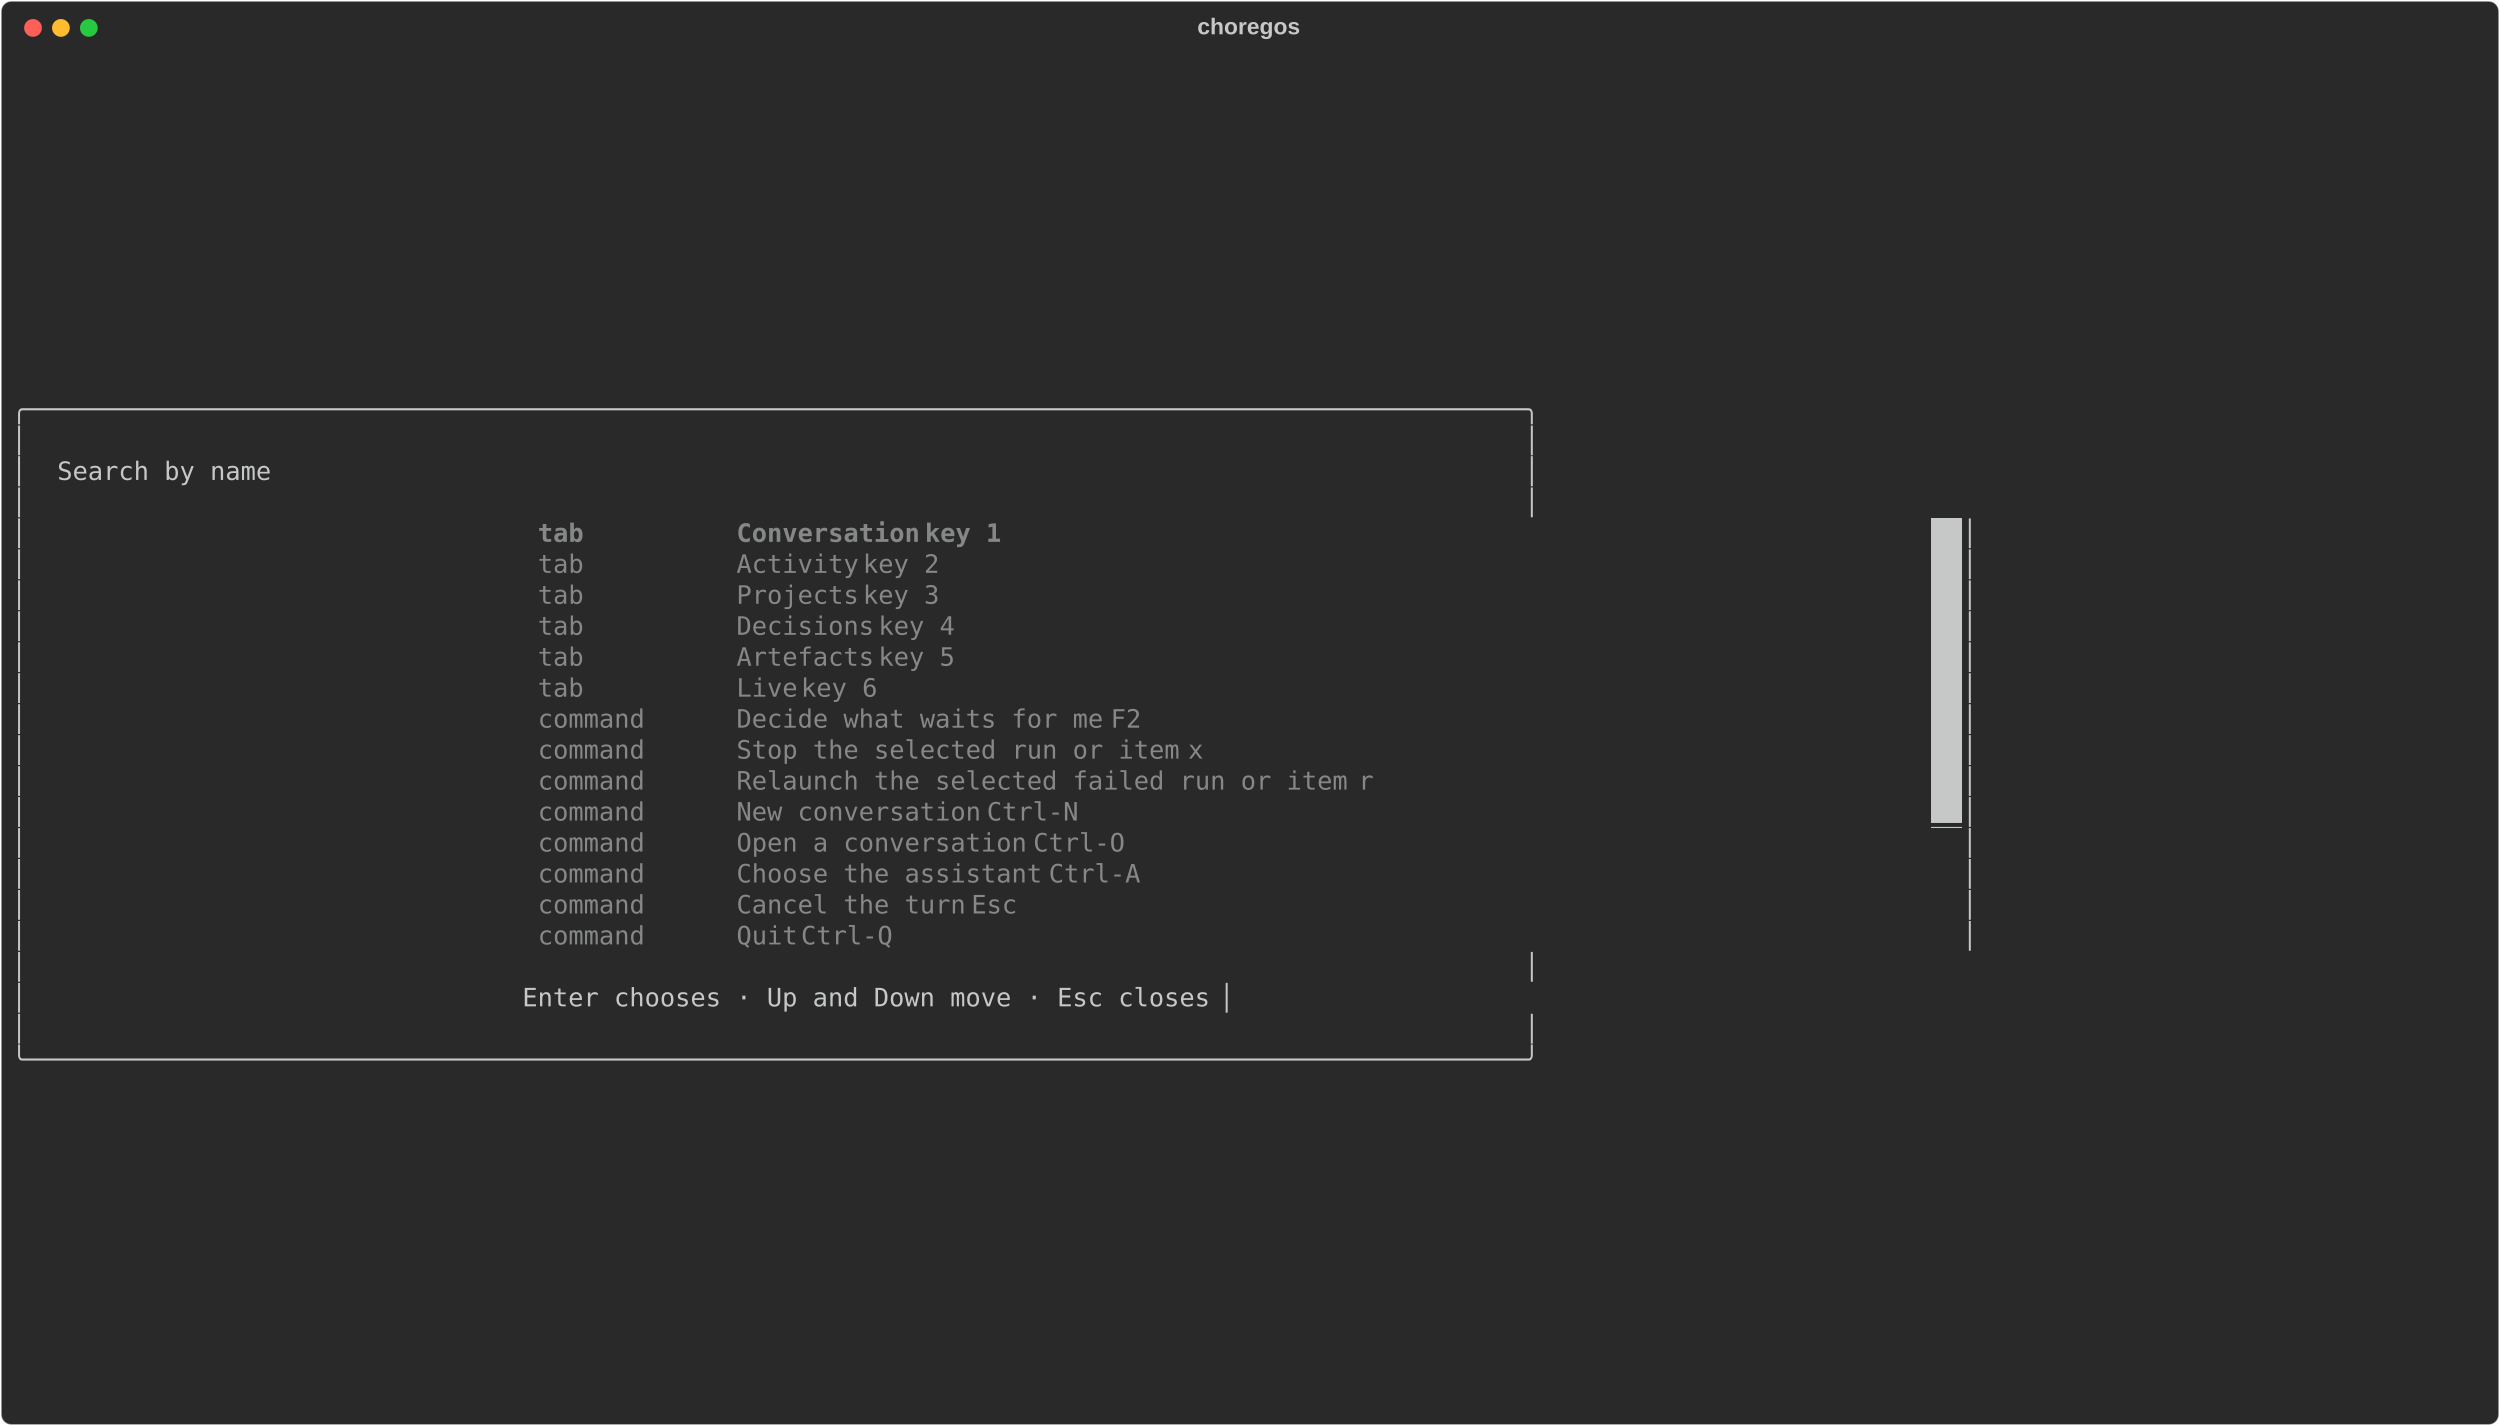
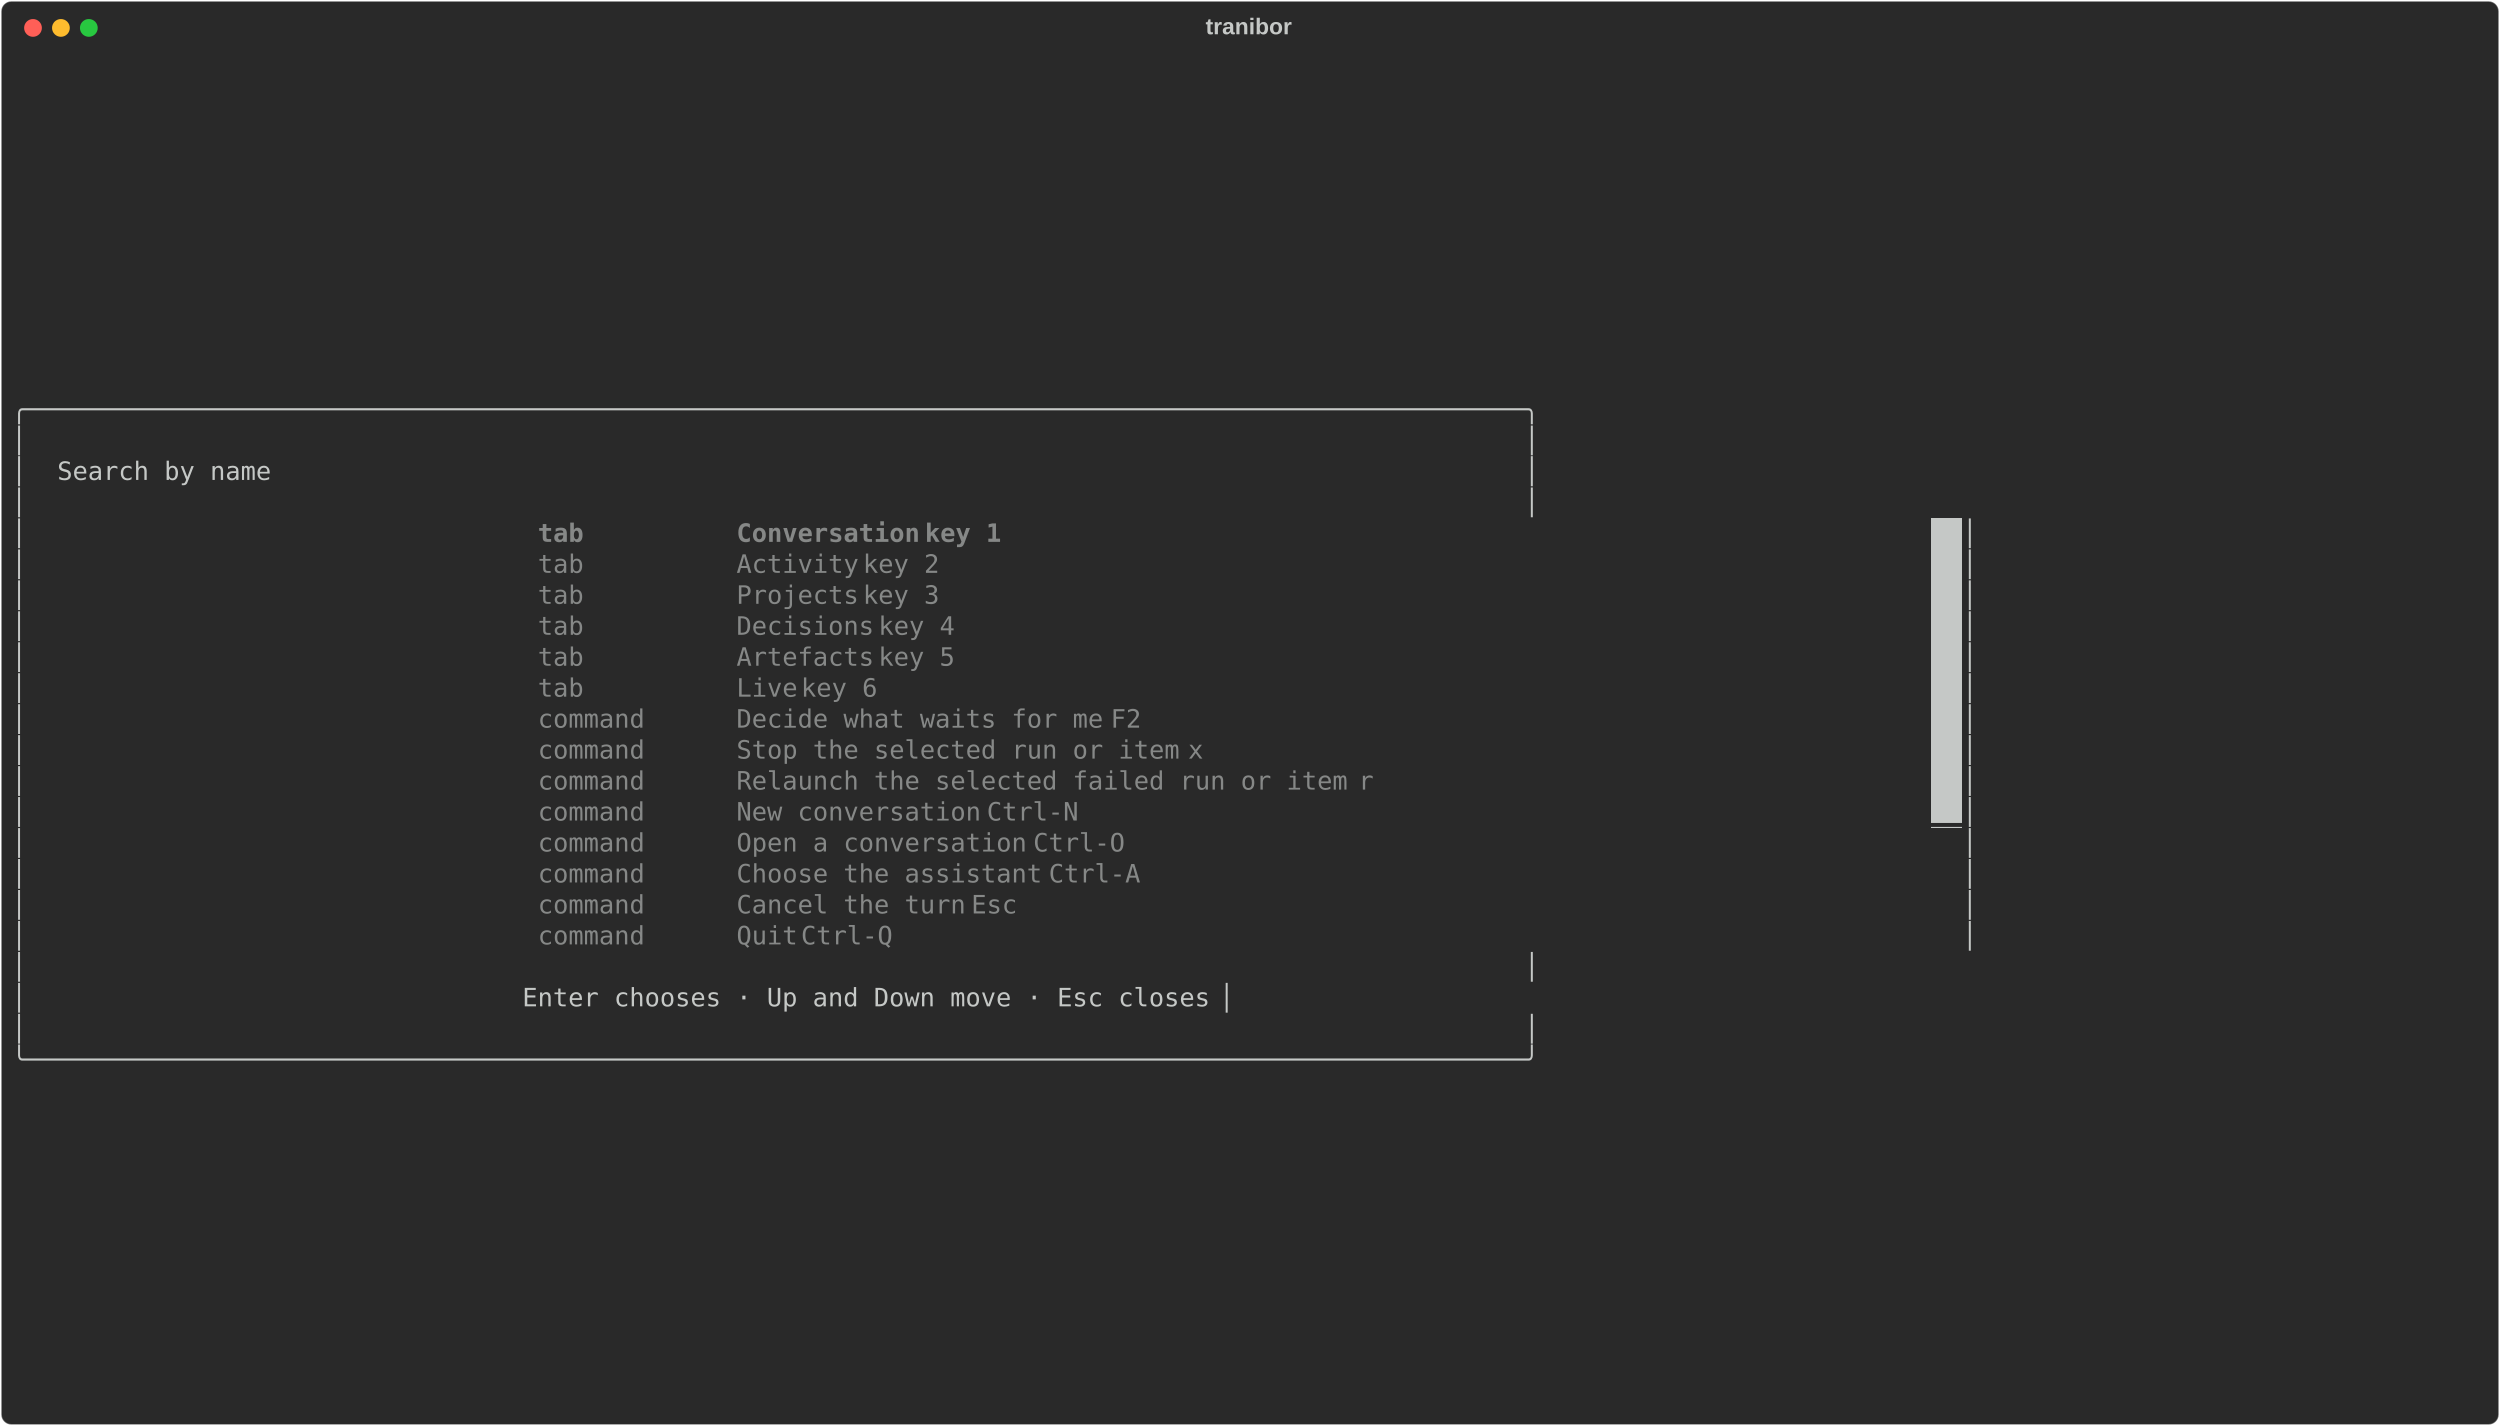
<svg xmlns="http://www.w3.org/2000/svg" class="rich-terminal" viewBox="0 0 1970 1123.6">
  <style>

    @font-face {
        font-family: "Fira Code";
        src: local("FiraCode-Regular"),
                url("https://cdnjs.cloudflare.com/ajax/libs/firacode/6.2.0/woff2/FiraCode-Regular.woff2") format("woff2"),
                url("https://cdnjs.cloudflare.com/ajax/libs/firacode/6.2.0/woff/FiraCode-Regular.woff") format("woff");
        font-style: normal;
        font-weight: 400;
    }
    @font-face {
        font-family: "Fira Code";
        src: local("FiraCode-Bold"),
                url("https://cdnjs.cloudflare.com/ajax/libs/firacode/6.2.0/woff2/FiraCode-Bold.woff2") format("woff2"),
                url("https://cdnjs.cloudflare.com/ajax/libs/firacode/6.2.0/woff/FiraCode-Bold.woff") format("woff");
        font-style: bold;
        font-weight: 700;
    }

-     .terminal-1174266443-matrix {
+     .terminal-1180951122-matrix {
        font-family: Fira Code, monospace;
        font-size: 20px;
        line-height: 24.4px;
        font-variant-east-asian: full-width;
    }

-     .terminal-1174266443-title {
+     .terminal-1180951122-title {
        font-size: 18px;
        font-weight: bold;
        font-family: arial;
    }

-     .terminal-1174266443-r1 { fill: #c5c8c6 }
- .terminal-1174266443-r2 { fill: #868887;font-weight: bold }
- .terminal-1174266443-r3 { fill: #c5c8c6;font-weight: bold }
- .terminal-1174266443-r4 { fill: #292929 }
- .terminal-1174266443-r5 { fill: #868887 }
+     .terminal-1180951122-r1 { fill: #c5c8c6 }
+ .terminal-1180951122-r2 { fill: #868887;font-weight: bold }
+ .terminal-1180951122-r3 { fill: #c5c8c6;font-weight: bold }
+ .terminal-1180951122-r4 { fill: #292929 }
+ .terminal-1180951122-r5 { fill: #868887 }
    </style>
  <defs>
-     <clipPath id="terminal-1174266443-clip-terminal">
+     <clipPath id="terminal-1180951122-clip-terminal">
      <rect x="0" y="0" width="1951.0" height="1072.6" />
    </clipPath>
-     <clipPath id="terminal-1174266443-line-0">
+     <clipPath id="terminal-1180951122-line-0">
      <rect x="0" y="1.5" width="1952" height="24.65" />
    </clipPath>
-     <clipPath id="terminal-1174266443-line-1">
+     <clipPath id="terminal-1180951122-line-1">
      <rect x="0" y="25.9" width="1952" height="24.65" />
    </clipPath>
-     <clipPath id="terminal-1174266443-line-2">
+     <clipPath id="terminal-1180951122-line-2">
      <rect x="0" y="50.3" width="1952" height="24.65" />
    </clipPath>
-     <clipPath id="terminal-1174266443-line-3">
+     <clipPath id="terminal-1180951122-line-3">
      <rect x="0" y="74.7" width="1952" height="24.65" />
    </clipPath>
-     <clipPath id="terminal-1174266443-line-4">
+     <clipPath id="terminal-1180951122-line-4">
      <rect x="0" y="99.1" width="1952" height="24.65" />
    </clipPath>
-     <clipPath id="terminal-1174266443-line-5">
+     <clipPath id="terminal-1180951122-line-5">
      <rect x="0" y="123.5" width="1952" height="24.65" />
    </clipPath>
-     <clipPath id="terminal-1174266443-line-6">
+     <clipPath id="terminal-1180951122-line-6">
      <rect x="0" y="147.9" width="1952" height="24.65" />
    </clipPath>
-     <clipPath id="terminal-1174266443-line-7">
+     <clipPath id="terminal-1180951122-line-7">
      <rect x="0" y="172.3" width="1952" height="24.65" />
    </clipPath>
-     <clipPath id="terminal-1174266443-line-8">
+     <clipPath id="terminal-1180951122-line-8">
      <rect x="0" y="196.7" width="1952" height="24.65" />
    </clipPath>
-     <clipPath id="terminal-1174266443-line-9">
+     <clipPath id="terminal-1180951122-line-9">
      <rect x="0" y="221.1" width="1952" height="24.65" />
    </clipPath>
-     <clipPath id="terminal-1174266443-line-10">
+     <clipPath id="terminal-1180951122-line-10">
      <rect x="0" y="245.5" width="1952" height="24.65" />
    </clipPath>
-     <clipPath id="terminal-1174266443-line-11">
+     <clipPath id="terminal-1180951122-line-11">
      <rect x="0" y="269.9" width="1952" height="24.65" />
    </clipPath>
-     <clipPath id="terminal-1174266443-line-12">
+     <clipPath id="terminal-1180951122-line-12">
      <rect x="0" y="294.3" width="1952" height="24.65" />
    </clipPath>
-     <clipPath id="terminal-1174266443-line-13">
+     <clipPath id="terminal-1180951122-line-13">
      <rect x="0" y="318.7" width="1952" height="24.65" />
    </clipPath>
-     <clipPath id="terminal-1174266443-line-14">
+     <clipPath id="terminal-1180951122-line-14">
      <rect x="0" y="343.1" width="1952" height="24.65" />
    </clipPath>
-     <clipPath id="terminal-1174266443-line-15">
+     <clipPath id="terminal-1180951122-line-15">
      <rect x="0" y="367.5" width="1952" height="24.65" />
    </clipPath>
-     <clipPath id="terminal-1174266443-line-16">
+     <clipPath id="terminal-1180951122-line-16">
      <rect x="0" y="391.9" width="1952" height="24.65" />
    </clipPath>
-     <clipPath id="terminal-1174266443-line-17">
+     <clipPath id="terminal-1180951122-line-17">
      <rect x="0" y="416.3" width="1952" height="24.65" />
    </clipPath>
-     <clipPath id="terminal-1174266443-line-18">
+     <clipPath id="terminal-1180951122-line-18">
      <rect x="0" y="440.7" width="1952" height="24.65" />
    </clipPath>
-     <clipPath id="terminal-1174266443-line-19">
+     <clipPath id="terminal-1180951122-line-19">
      <rect x="0" y="465.1" width="1952" height="24.65" />
    </clipPath>
-     <clipPath id="terminal-1174266443-line-20">
+     <clipPath id="terminal-1180951122-line-20">
      <rect x="0" y="489.5" width="1952" height="24.65" />
    </clipPath>
-     <clipPath id="terminal-1174266443-line-21">
+     <clipPath id="terminal-1180951122-line-21">
      <rect x="0" y="513.9" width="1952" height="24.65" />
    </clipPath>
-     <clipPath id="terminal-1174266443-line-22">
+     <clipPath id="terminal-1180951122-line-22">
      <rect x="0" y="538.3" width="1952" height="24.65" />
    </clipPath>
-     <clipPath id="terminal-1174266443-line-23">
+     <clipPath id="terminal-1180951122-line-23">
      <rect x="0" y="562.7" width="1952" height="24.65" />
    </clipPath>
-     <clipPath id="terminal-1174266443-line-24">
+     <clipPath id="terminal-1180951122-line-24">
      <rect x="0" y="587.1" width="1952" height="24.65" />
    </clipPath>
-     <clipPath id="terminal-1174266443-line-25">
+     <clipPath id="terminal-1180951122-line-25">
      <rect x="0" y="611.5" width="1952" height="24.65" />
    </clipPath>
-     <clipPath id="terminal-1174266443-line-26">
+     <clipPath id="terminal-1180951122-line-26">
      <rect x="0" y="635.9" width="1952" height="24.65" />
    </clipPath>
-     <clipPath id="terminal-1174266443-line-27">
+     <clipPath id="terminal-1180951122-line-27">
      <rect x="0" y="660.3" width="1952" height="24.65" />
    </clipPath>
-     <clipPath id="terminal-1174266443-line-28">
+     <clipPath id="terminal-1180951122-line-28">
      <rect x="0" y="684.7" width="1952" height="24.65" />
    </clipPath>
-     <clipPath id="terminal-1174266443-line-29">
+     <clipPath id="terminal-1180951122-line-29">
      <rect x="0" y="709.1" width="1952" height="24.65" />
    </clipPath>
-     <clipPath id="terminal-1174266443-line-30">
+     <clipPath id="terminal-1180951122-line-30">
      <rect x="0" y="733.5" width="1952" height="24.65" />
    </clipPath>
-     <clipPath id="terminal-1174266443-line-31">
+     <clipPath id="terminal-1180951122-line-31">
      <rect x="0" y="757.9" width="1952" height="24.65" />
    </clipPath>
-     <clipPath id="terminal-1174266443-line-32">
+     <clipPath id="terminal-1180951122-line-32">
      <rect x="0" y="782.3" width="1952" height="24.65" />
    </clipPath>
-     <clipPath id="terminal-1174266443-line-33">
+     <clipPath id="terminal-1180951122-line-33">
      <rect x="0" y="806.7" width="1952" height="24.65" />
    </clipPath>
-     <clipPath id="terminal-1174266443-line-34">
+     <clipPath id="terminal-1180951122-line-34">
      <rect x="0" y="831.1" width="1952" height="24.65" />
    </clipPath>
-     <clipPath id="terminal-1174266443-line-35">
+     <clipPath id="terminal-1180951122-line-35">
      <rect x="0" y="855.5" width="1952" height="24.65" />
    </clipPath>
-     <clipPath id="terminal-1174266443-line-36">
+     <clipPath id="terminal-1180951122-line-36">
      <rect x="0" y="879.9" width="1952" height="24.65" />
    </clipPath>
-     <clipPath id="terminal-1174266443-line-37">
+     <clipPath id="terminal-1180951122-line-37">
      <rect x="0" y="904.3" width="1952" height="24.65" />
    </clipPath>
-     <clipPath id="terminal-1174266443-line-38">
+     <clipPath id="terminal-1180951122-line-38">
      <rect x="0" y="928.7" width="1952" height="24.65" />
    </clipPath>
-     <clipPath id="terminal-1174266443-line-39">
+     <clipPath id="terminal-1180951122-line-39">
      <rect x="0" y="953.1" width="1952" height="24.65" />
    </clipPath>
-     <clipPath id="terminal-1174266443-line-40">
+     <clipPath id="terminal-1180951122-line-40">
      <rect x="0" y="977.5" width="1952" height="24.65" />
    </clipPath>
-     <clipPath id="terminal-1174266443-line-41">
+     <clipPath id="terminal-1180951122-line-41">
      <rect x="0" y="1001.9" width="1952" height="24.65" />
    </clipPath>
-     <clipPath id="terminal-1174266443-line-42">
+     <clipPath id="terminal-1180951122-line-42">
      <rect x="0" y="1026.3" width="1952" height="24.65" />
    </clipPath>
  </defs>
  <rect fill="#292929" stroke="rgba(255,255,255,0.35)" stroke-width="1" x="1" y="1" width="1968" height="1121.6" rx="8" />
-   <text class="terminal-1174266443-title" fill="#c5c8c6" text-anchor="middle" x="984" y="27">choregos</text>
+   <text class="terminal-1180951122-title" fill="#c5c8c6" text-anchor="middle" x="984" y="27">tranibor</text>
  <g transform="translate(26,22)">
    <circle cx="0" cy="0" r="7" fill="#ff5f57" />
    <circle cx="22" cy="0" r="7" fill="#febc2e" />
    <circle cx="44" cy="0" r="7" fill="#28c840" />
  </g>
-   <g transform="translate(9, 41)" clip-path="url(#terminal-1174266443-clip-terminal)">
+   <g transform="translate(9, 41)" clip-path="url(#terminal-1180951122-clip-terminal)">
    <rect fill="#c5c8c6" x="1512.8" y="367.5" width="24.4" height="24.65" shape-rendering="crispEdges" />
    <rect fill="#c5c8c6" x="1512.8" y="391.9" width="24.4" height="24.65" shape-rendering="crispEdges" />
    <rect fill="#c5c8c6" x="1512.8" y="416.3" width="24.4" height="24.65" shape-rendering="crispEdges" />
    <rect fill="#c5c8c6" x="1512.8" y="440.7" width="24.4" height="24.65" shape-rendering="crispEdges" />
    <rect fill="#c5c8c6" x="1512.8" y="465.1" width="24.4" height="24.65" shape-rendering="crispEdges" />
    <rect fill="#c5c8c6" x="1512.8" y="489.5" width="24.4" height="24.65" shape-rendering="crispEdges" />
    <rect fill="#c5c8c6" x="1512.8" y="513.9" width="24.4" height="24.65" shape-rendering="crispEdges" />
    <rect fill="#c5c8c6" x="1512.8" y="538.3" width="24.4" height="24.65" shape-rendering="crispEdges" />
    <rect fill="#c5c8c6" x="1512.8" y="562.7" width="24.4" height="24.65" shape-rendering="crispEdges" />
    <rect fill="#c5c8c6" x="1512.8" y="587.1" width="24.4" height="24.65" shape-rendering="crispEdges" />
-     <g class="terminal-1174266443-matrix">
-       <text class="terminal-1174266443-r1" x="1952" y="20" textLength="12.2" clip-path="url(#terminal-1174266443-line-0)">
- </text>
-       <text class="terminal-1174266443-r1" x="1952" y="44.4" textLength="12.2" clip-path="url(#terminal-1174266443-line-1)">
- </text>
-       <text class="terminal-1174266443-r1" x="1952" y="68.8" textLength="12.2" clip-path="url(#terminal-1174266443-line-2)">
- </text>
-       <text class="terminal-1174266443-r1" x="1952" y="93.2" textLength="12.2" clip-path="url(#terminal-1174266443-line-3)">
- </text>
-       <text class="terminal-1174266443-r1" x="1952" y="117.6" textLength="12.2" clip-path="url(#terminal-1174266443-line-4)">
- </text>
-       <text class="terminal-1174266443-r1" x="1952" y="142" textLength="12.2" clip-path="url(#terminal-1174266443-line-5)">
- </text>
-       <text class="terminal-1174266443-r1" x="1952" y="166.4" textLength="12.2" clip-path="url(#terminal-1174266443-line-6)">
- </text>
-       <text class="terminal-1174266443-r1" x="1952" y="190.8" textLength="12.2" clip-path="url(#terminal-1174266443-line-7)">
- </text>
-       <text class="terminal-1174266443-r1" x="1952" y="215.2" textLength="12.2" clip-path="url(#terminal-1174266443-line-8)">
- </text>
-       <text class="terminal-1174266443-r1" x="1952" y="239.6" textLength="12.2" clip-path="url(#terminal-1174266443-line-9)">
- </text>
-       <text class="terminal-1174266443-r1" x="1952" y="264" textLength="12.2" clip-path="url(#terminal-1174266443-line-10)">
- </text>
-       <text class="terminal-1174266443-r1" x="0" y="288.4" textLength="1952" clip-path="url(#terminal-1174266443-line-11)">                              ╭──────────────────────────────────────────────────────────────────────────────────────────────────╮                              </text>
-       <text class="terminal-1174266443-r1" x="1952" y="288.4" textLength="12.2" clip-path="url(#terminal-1174266443-line-11)">
- </text>
-       <text class="terminal-1174266443-r1" x="0" y="312.8" textLength="1952" clip-path="url(#terminal-1174266443-line-12)">                              │                                                                                                  │                              </text>
-       <text class="terminal-1174266443-r1" x="1952" y="312.8" textLength="12.2" clip-path="url(#terminal-1174266443-line-12)">
- </text>
-       <text class="terminal-1174266443-r1" x="0" y="337.2" textLength="1952" clip-path="url(#terminal-1174266443-line-13)">                              │  Search by name                                                                                  │                              </text>
-       <text class="terminal-1174266443-r1" x="1952" y="337.2" textLength="12.2" clip-path="url(#terminal-1174266443-line-13)">
- </text>
-       <text class="terminal-1174266443-r1" x="0" y="361.6" textLength="1952" clip-path="url(#terminal-1174266443-line-14)">                              │                                                                                                  │                              </text>
-       <text class="terminal-1174266443-r1" x="1952" y="361.6" textLength="12.2" clip-path="url(#terminal-1174266443-line-14)">
- </text>
-       <text class="terminal-1174266443-r1" x="0" y="386" textLength="414.8" clip-path="url(#terminal-1174266443-line-15)">                              │   </text>
-       <text class="terminal-1174266443-r2" x="414.8" y="386" textLength="305" clip-path="url(#terminal-1174266443-line-15)">tab          Conversation</text>
-       <text class="terminal-1174266443-r2" x="719.8" y="386" textLength="97.6" clip-path="url(#terminal-1174266443-line-15)">   key 1</text>
-       <text class="terminal-1174266443-r1" x="1537.2" y="386" textLength="414.8" clip-path="url(#terminal-1174266443-line-15)">   │                              </text>
-       <text class="terminal-1174266443-r1" x="1952" y="386" textLength="12.2" clip-path="url(#terminal-1174266443-line-15)">
- </text>
-       <text class="terminal-1174266443-r1" x="0" y="410.4" textLength="414.8" clip-path="url(#terminal-1174266443-line-16)">                              │   </text>
-       <text class="terminal-1174266443-r5" x="414.8" y="410.4" textLength="256.2" clip-path="url(#terminal-1174266443-line-16)">tab          Activity</text>
-       <text class="terminal-1174266443-r5" x="671" y="410.4" textLength="97.6" clip-path="url(#terminal-1174266443-line-16)">   key 2</text>
-       <text class="terminal-1174266443-r1" x="1537.2" y="410.4" textLength="414.8" clip-path="url(#terminal-1174266443-line-16)">   │                              </text>
-       <text class="terminal-1174266443-r1" x="1952" y="410.4" textLength="12.2" clip-path="url(#terminal-1174266443-line-16)">
- </text>
-       <text class="terminal-1174266443-r1" x="0" y="434.8" textLength="414.8" clip-path="url(#terminal-1174266443-line-17)">                              │   </text>
-       <text class="terminal-1174266443-r5" x="414.8" y="434.8" textLength="256.2" clip-path="url(#terminal-1174266443-line-17)">tab          Projects</text>
-       <text class="terminal-1174266443-r5" x="671" y="434.8" textLength="97.6" clip-path="url(#terminal-1174266443-line-17)">   key 3</text>
-       <text class="terminal-1174266443-r1" x="1537.2" y="434.8" textLength="414.8" clip-path="url(#terminal-1174266443-line-17)">   │                              </text>
-       <text class="terminal-1174266443-r1" x="1952" y="434.8" textLength="12.2" clip-path="url(#terminal-1174266443-line-17)">
- </text>
-       <text class="terminal-1174266443-r1" x="0" y="459.2" textLength="414.8" clip-path="url(#terminal-1174266443-line-18)">                              │   </text>
-       <text class="terminal-1174266443-r5" x="414.8" y="459.2" textLength="268.4" clip-path="url(#terminal-1174266443-line-18)">tab          Decisions</text>
-       <text class="terminal-1174266443-r5" x="683.2" y="459.2" textLength="97.6" clip-path="url(#terminal-1174266443-line-18)">   key 4</text>
-       <text class="terminal-1174266443-r1" x="1537.2" y="459.2" textLength="414.8" clip-path="url(#terminal-1174266443-line-18)">   │                              </text>
-       <text class="terminal-1174266443-r1" x="1952" y="459.2" textLength="12.2" clip-path="url(#terminal-1174266443-line-18)">
- </text>
-       <text class="terminal-1174266443-r1" x="0" y="483.6" textLength="414.8" clip-path="url(#terminal-1174266443-line-19)">                              │   </text>
-       <text class="terminal-1174266443-r5" x="414.8" y="483.6" textLength="268.4" clip-path="url(#terminal-1174266443-line-19)">tab          Artefacts</text>
-       <text class="terminal-1174266443-r5" x="683.2" y="483.6" textLength="97.6" clip-path="url(#terminal-1174266443-line-19)">   key 5</text>
-       <text class="terminal-1174266443-r1" x="1537.2" y="483.6" textLength="414.8" clip-path="url(#terminal-1174266443-line-19)">   │                              </text>
-       <text class="terminal-1174266443-r1" x="1952" y="483.6" textLength="12.2" clip-path="url(#terminal-1174266443-line-19)">
- </text>
-       <text class="terminal-1174266443-r1" x="0" y="508" textLength="414.8" clip-path="url(#terminal-1174266443-line-20)">                              │   </text>
-       <text class="terminal-1174266443-r5" x="414.8" y="508" textLength="207.4" clip-path="url(#terminal-1174266443-line-20)">tab          Live</text>
-       <text class="terminal-1174266443-r5" x="622.2" y="508" textLength="97.6" clip-path="url(#terminal-1174266443-line-20)">   key 6</text>
-       <text class="terminal-1174266443-r1" x="1537.2" y="508" textLength="414.8" clip-path="url(#terminal-1174266443-line-20)">   │                              </text>
-       <text class="terminal-1174266443-r1" x="1952" y="508" textLength="12.2" clip-path="url(#terminal-1174266443-line-20)">
- </text>
-       <text class="terminal-1174266443-r1" x="0" y="532.4" textLength="414.8" clip-path="url(#terminal-1174266443-line-21)">                              │   </text>
-       <text class="terminal-1174266443-r5" x="414.8" y="532.4" textLength="451.4" clip-path="url(#terminal-1174266443-line-21)">command      Decide what waits for me</text>
-       <text class="terminal-1174266443-r5" x="866.2" y="532.4" textLength="61" clip-path="url(#terminal-1174266443-line-21)">   F2</text>
-       <text class="terminal-1174266443-r1" x="1537.2" y="532.4" textLength="414.8" clip-path="url(#terminal-1174266443-line-21)">   │                              </text>
-       <text class="terminal-1174266443-r1" x="1952" y="532.4" textLength="12.2" clip-path="url(#terminal-1174266443-line-21)">
- </text>
-       <text class="terminal-1174266443-r1" x="0" y="556.8" textLength="414.8" clip-path="url(#terminal-1174266443-line-22)">                              │   </text>
-       <text class="terminal-1174266443-r5" x="414.8" y="556.8" textLength="512.4" clip-path="url(#terminal-1174266443-line-22)">command      Stop the selected run or item</text>
-       <text class="terminal-1174266443-r5" x="927.2" y="556.8" textLength="48.8" clip-path="url(#terminal-1174266443-line-22)">   x</text>
-       <text class="terminal-1174266443-r1" x="1537.2" y="556.8" textLength="414.8" clip-path="url(#terminal-1174266443-line-22)">   │                              </text>
-       <text class="terminal-1174266443-r1" x="1952" y="556.8" textLength="12.2" clip-path="url(#terminal-1174266443-line-22)">
- </text>
-       <text class="terminal-1174266443-r1" x="0" y="581.2" textLength="414.8" clip-path="url(#terminal-1174266443-line-23)">                              │   </text>
-       <text class="terminal-1174266443-r5" x="414.8" y="581.2" textLength="646.6" clip-path="url(#terminal-1174266443-line-23)">command      Relaunch the selected failed run or item</text>
-       <text class="terminal-1174266443-r5" x="1061.4" y="581.2" textLength="48.8" clip-path="url(#terminal-1174266443-line-23)">   r</text>
-       <text class="terminal-1174266443-r1" x="1537.2" y="581.2" textLength="414.8" clip-path="url(#terminal-1174266443-line-23)">   │                              </text>
-       <text class="terminal-1174266443-r1" x="1952" y="581.2" textLength="12.2" clip-path="url(#terminal-1174266443-line-23)">
- </text>
-       <text class="terminal-1174266443-r1" x="0" y="605.6" textLength="414.8" clip-path="url(#terminal-1174266443-line-24)">                              │   </text>
-       <text class="terminal-1174266443-r5" x="414.8" y="605.6" textLength="353.8" clip-path="url(#terminal-1174266443-line-24)">command      New conversation</text>
-       <text class="terminal-1174266443-r5" x="768.6" y="605.6" textLength="109.8" clip-path="url(#terminal-1174266443-line-24)">   Ctrl-N</text>
-       <text class="terminal-1174266443-r4" x="1512.8" y="605.6" textLength="24.4" clip-path="url(#terminal-1174266443-line-24)">▁▁</text>
-       <text class="terminal-1174266443-r1" x="1537.2" y="605.6" textLength="414.8" clip-path="url(#terminal-1174266443-line-24)">   │                              </text>
-       <text class="terminal-1174266443-r1" x="1952" y="605.6" textLength="12.2" clip-path="url(#terminal-1174266443-line-24)">
- </text>
-       <text class="terminal-1174266443-r1" x="0" y="630" textLength="414.8" clip-path="url(#terminal-1174266443-line-25)">                              │   </text>
-       <text class="terminal-1174266443-r5" x="414.8" y="630" textLength="390.4" clip-path="url(#terminal-1174266443-line-25)">command      Open a conversation</text>
-       <text class="terminal-1174266443-r5" x="805.2" y="630" textLength="109.8" clip-path="url(#terminal-1174266443-line-25)">   Ctrl-O</text>
-       <text class="terminal-1174266443-r1" x="1537.2" y="630" textLength="414.8" clip-path="url(#terminal-1174266443-line-25)">   │                              </text>
-       <text class="terminal-1174266443-r1" x="1952" y="630" textLength="12.2" clip-path="url(#terminal-1174266443-line-25)">
- </text>
-       <text class="terminal-1174266443-r1" x="0" y="654.4" textLength="414.8" clip-path="url(#terminal-1174266443-line-26)">                              │   </text>
-       <text class="terminal-1174266443-r5" x="414.8" y="654.4" textLength="402.6" clip-path="url(#terminal-1174266443-line-26)">command      Choose the assistant</text>
-       <text class="terminal-1174266443-r5" x="817.4" y="654.4" textLength="109.8" clip-path="url(#terminal-1174266443-line-26)">   Ctrl-A</text>
-       <text class="terminal-1174266443-r1" x="1537.2" y="654.4" textLength="414.8" clip-path="url(#terminal-1174266443-line-26)">   │                              </text>
-       <text class="terminal-1174266443-r1" x="1952" y="654.4" textLength="12.2" clip-path="url(#terminal-1174266443-line-26)">
- </text>
-       <text class="terminal-1174266443-r1" x="0" y="678.8" textLength="414.8" clip-path="url(#terminal-1174266443-line-27)">                              │   </text>
-       <text class="terminal-1174266443-r5" x="414.8" y="678.8" textLength="341.6" clip-path="url(#terminal-1174266443-line-27)">command      Cancel the turn</text>
-       <text class="terminal-1174266443-r5" x="756.4" y="678.8" textLength="73.2" clip-path="url(#terminal-1174266443-line-27)">   Esc</text>
-       <text class="terminal-1174266443-r1" x="1537.2" y="678.8" textLength="414.8" clip-path="url(#terminal-1174266443-line-27)">   │                              </text>
-       <text class="terminal-1174266443-r1" x="1952" y="678.8" textLength="12.2" clip-path="url(#terminal-1174266443-line-27)">
- </text>
-       <text class="terminal-1174266443-r1" x="0" y="703.2" textLength="414.8" clip-path="url(#terminal-1174266443-line-28)">                              │   </text>
-       <text class="terminal-1174266443-r5" x="414.8" y="703.2" textLength="207.4" clip-path="url(#terminal-1174266443-line-28)">command      Quit</text>
-       <text class="terminal-1174266443-r5" x="622.2" y="703.2" textLength="109.8" clip-path="url(#terminal-1174266443-line-28)">   Ctrl-Q</text>
-       <text class="terminal-1174266443-r1" x="1537.2" y="703.2" textLength="414.8" clip-path="url(#terminal-1174266443-line-28)">   │                              </text>
-       <text class="terminal-1174266443-r1" x="1952" y="703.2" textLength="12.2" clip-path="url(#terminal-1174266443-line-28)">
- </text>
-       <text class="terminal-1174266443-r1" x="0" y="727.6" textLength="1952" clip-path="url(#terminal-1174266443-line-29)">                              │                                                                                                  │                              </text>
-       <text class="terminal-1174266443-r1" x="1952" y="727.6" textLength="12.2" clip-path="url(#terminal-1174266443-line-29)">
- </text>
-       <text class="terminal-1174266443-r1" x="0" y="752" textLength="402.6" clip-path="url(#terminal-1174266443-line-30)">                              │  </text>
-       <text class="terminal-1174266443-r1" x="402.6" y="752" textLength="549" clip-path="url(#terminal-1174266443-line-30)">Enter chooses · Up and Down move · Esc closes</text>
-       <text class="terminal-1174266443-r1" x="951.6" y="752" textLength="1000.4" clip-path="url(#terminal-1174266443-line-30)">                                                   │                              </text>
-       <text class="terminal-1174266443-r1" x="1952" y="752" textLength="12.2" clip-path="url(#terminal-1174266443-line-30)">
- </text>
-       <text class="terminal-1174266443-r1" x="0" y="776.4" textLength="1952" clip-path="url(#terminal-1174266443-line-31)">                              │                                                                                                  │                              </text>
-       <text class="terminal-1174266443-r1" x="1952" y="776.4" textLength="12.2" clip-path="url(#terminal-1174266443-line-31)">
- </text>
-       <text class="terminal-1174266443-r1" x="0" y="800.8" textLength="1952" clip-path="url(#terminal-1174266443-line-32)">                              ╰──────────────────────────────────────────────────────────────────────────────────────────────────╯                              </text>
-       <text class="terminal-1174266443-r1" x="1952" y="800.8" textLength="12.2" clip-path="url(#terminal-1174266443-line-32)">
- </text>
-       <text class="terminal-1174266443-r1" x="1952" y="825.2" textLength="12.2" clip-path="url(#terminal-1174266443-line-33)">
- </text>
-       <text class="terminal-1174266443-r1" x="1952" y="849.6" textLength="12.2" clip-path="url(#terminal-1174266443-line-34)">
- </text>
-       <text class="terminal-1174266443-r1" x="1952" y="874" textLength="12.2" clip-path="url(#terminal-1174266443-line-35)">
- </text>
-       <text class="terminal-1174266443-r1" x="1952" y="898.4" textLength="12.2" clip-path="url(#terminal-1174266443-line-36)">
- </text>
-       <text class="terminal-1174266443-r1" x="1952" y="922.8" textLength="12.2" clip-path="url(#terminal-1174266443-line-37)">
- </text>
-       <text class="terminal-1174266443-r1" x="1952" y="947.2" textLength="12.2" clip-path="url(#terminal-1174266443-line-38)">
- </text>
-       <text class="terminal-1174266443-r1" x="1952" y="971.6" textLength="12.2" clip-path="url(#terminal-1174266443-line-39)">
- </text>
-       <text class="terminal-1174266443-r1" x="1952" y="996" textLength="12.2" clip-path="url(#terminal-1174266443-line-40)">
- </text>
-       <text class="terminal-1174266443-r1" x="1952" y="1020.4" textLength="12.2" clip-path="url(#terminal-1174266443-line-41)">
- </text>
-       <text class="terminal-1174266443-r1" x="1952" y="1044.8" textLength="12.2" clip-path="url(#terminal-1174266443-line-42)">
+     <g class="terminal-1180951122-matrix">
+       <text class="terminal-1180951122-r1" x="1952" y="20" textLength="12.2" clip-path="url(#terminal-1180951122-line-0)">
+ </text>
+       <text class="terminal-1180951122-r1" x="1952" y="44.4" textLength="12.2" clip-path="url(#terminal-1180951122-line-1)">
+ </text>
+       <text class="terminal-1180951122-r1" x="1952" y="68.8" textLength="12.2" clip-path="url(#terminal-1180951122-line-2)">
+ </text>
+       <text class="terminal-1180951122-r1" x="1952" y="93.2" textLength="12.2" clip-path="url(#terminal-1180951122-line-3)">
+ </text>
+       <text class="terminal-1180951122-r1" x="1952" y="117.6" textLength="12.2" clip-path="url(#terminal-1180951122-line-4)">
+ </text>
+       <text class="terminal-1180951122-r1" x="1952" y="142" textLength="12.2" clip-path="url(#terminal-1180951122-line-5)">
+ </text>
+       <text class="terminal-1180951122-r1" x="1952" y="166.4" textLength="12.2" clip-path="url(#terminal-1180951122-line-6)">
+ </text>
+       <text class="terminal-1180951122-r1" x="1952" y="190.8" textLength="12.2" clip-path="url(#terminal-1180951122-line-7)">
+ </text>
+       <text class="terminal-1180951122-r1" x="1952" y="215.2" textLength="12.2" clip-path="url(#terminal-1180951122-line-8)">
+ </text>
+       <text class="terminal-1180951122-r1" x="1952" y="239.6" textLength="12.2" clip-path="url(#terminal-1180951122-line-9)">
+ </text>
+       <text class="terminal-1180951122-r1" x="1952" y="264" textLength="12.2" clip-path="url(#terminal-1180951122-line-10)">
+ </text>
+       <text class="terminal-1180951122-r1" x="0" y="288.4" textLength="1952" clip-path="url(#terminal-1180951122-line-11)">                              ╭──────────────────────────────────────────────────────────────────────────────────────────────────╮                              </text>
+       <text class="terminal-1180951122-r1" x="1952" y="288.4" textLength="12.2" clip-path="url(#terminal-1180951122-line-11)">
+ </text>
+       <text class="terminal-1180951122-r1" x="0" y="312.8" textLength="1952" clip-path="url(#terminal-1180951122-line-12)">                              │                                                                                                  │                              </text>
+       <text class="terminal-1180951122-r1" x="1952" y="312.8" textLength="12.2" clip-path="url(#terminal-1180951122-line-12)">
+ </text>
+       <text class="terminal-1180951122-r1" x="0" y="337.2" textLength="1952" clip-path="url(#terminal-1180951122-line-13)">                              │  Search by name                                                                                  │                              </text>
+       <text class="terminal-1180951122-r1" x="1952" y="337.2" textLength="12.2" clip-path="url(#terminal-1180951122-line-13)">
+ </text>
+       <text class="terminal-1180951122-r1" x="0" y="361.6" textLength="1952" clip-path="url(#terminal-1180951122-line-14)">                              │                                                                                                  │                              </text>
+       <text class="terminal-1180951122-r1" x="1952" y="361.6" textLength="12.2" clip-path="url(#terminal-1180951122-line-14)">
+ </text>
+       <text class="terminal-1180951122-r1" x="0" y="386" textLength="414.8" clip-path="url(#terminal-1180951122-line-15)">                              │   </text>
+       <text class="terminal-1180951122-r2" x="414.8" y="386" textLength="305" clip-path="url(#terminal-1180951122-line-15)">tab          Conversation</text>
+       <text class="terminal-1180951122-r2" x="719.8" y="386" textLength="97.6" clip-path="url(#terminal-1180951122-line-15)">   key 1</text>
+       <text class="terminal-1180951122-r1" x="1537.2" y="386" textLength="414.8" clip-path="url(#terminal-1180951122-line-15)">   │                              </text>
+       <text class="terminal-1180951122-r1" x="1952" y="386" textLength="12.2" clip-path="url(#terminal-1180951122-line-15)">
+ </text>
+       <text class="terminal-1180951122-r1" x="0" y="410.4" textLength="414.8" clip-path="url(#terminal-1180951122-line-16)">                              │   </text>
+       <text class="terminal-1180951122-r5" x="414.8" y="410.4" textLength="256.2" clip-path="url(#terminal-1180951122-line-16)">tab          Activity</text>
+       <text class="terminal-1180951122-r5" x="671" y="410.4" textLength="97.6" clip-path="url(#terminal-1180951122-line-16)">   key 2</text>
+       <text class="terminal-1180951122-r1" x="1537.2" y="410.4" textLength="414.8" clip-path="url(#terminal-1180951122-line-16)">   │                              </text>
+       <text class="terminal-1180951122-r1" x="1952" y="410.4" textLength="12.2" clip-path="url(#terminal-1180951122-line-16)">
+ </text>
+       <text class="terminal-1180951122-r1" x="0" y="434.8" textLength="414.8" clip-path="url(#terminal-1180951122-line-17)">                              │   </text>
+       <text class="terminal-1180951122-r5" x="414.8" y="434.8" textLength="256.2" clip-path="url(#terminal-1180951122-line-17)">tab          Projects</text>
+       <text class="terminal-1180951122-r5" x="671" y="434.8" textLength="97.6" clip-path="url(#terminal-1180951122-line-17)">   key 3</text>
+       <text class="terminal-1180951122-r1" x="1537.2" y="434.8" textLength="414.8" clip-path="url(#terminal-1180951122-line-17)">   │                              </text>
+       <text class="terminal-1180951122-r1" x="1952" y="434.8" textLength="12.2" clip-path="url(#terminal-1180951122-line-17)">
+ </text>
+       <text class="terminal-1180951122-r1" x="0" y="459.2" textLength="414.8" clip-path="url(#terminal-1180951122-line-18)">                              │   </text>
+       <text class="terminal-1180951122-r5" x="414.8" y="459.2" textLength="268.4" clip-path="url(#terminal-1180951122-line-18)">tab          Decisions</text>
+       <text class="terminal-1180951122-r5" x="683.2" y="459.2" textLength="97.6" clip-path="url(#terminal-1180951122-line-18)">   key 4</text>
+       <text class="terminal-1180951122-r1" x="1537.2" y="459.2" textLength="414.8" clip-path="url(#terminal-1180951122-line-18)">   │                              </text>
+       <text class="terminal-1180951122-r1" x="1952" y="459.2" textLength="12.2" clip-path="url(#terminal-1180951122-line-18)">
+ </text>
+       <text class="terminal-1180951122-r1" x="0" y="483.6" textLength="414.8" clip-path="url(#terminal-1180951122-line-19)">                              │   </text>
+       <text class="terminal-1180951122-r5" x="414.8" y="483.6" textLength="268.4" clip-path="url(#terminal-1180951122-line-19)">tab          Artefacts</text>
+       <text class="terminal-1180951122-r5" x="683.2" y="483.6" textLength="97.6" clip-path="url(#terminal-1180951122-line-19)">   key 5</text>
+       <text class="terminal-1180951122-r1" x="1537.2" y="483.6" textLength="414.8" clip-path="url(#terminal-1180951122-line-19)">   │                              </text>
+       <text class="terminal-1180951122-r1" x="1952" y="483.6" textLength="12.2" clip-path="url(#terminal-1180951122-line-19)">
+ </text>
+       <text class="terminal-1180951122-r1" x="0" y="508" textLength="414.8" clip-path="url(#terminal-1180951122-line-20)">                              │   </text>
+       <text class="terminal-1180951122-r5" x="414.8" y="508" textLength="207.4" clip-path="url(#terminal-1180951122-line-20)">tab          Live</text>
+       <text class="terminal-1180951122-r5" x="622.2" y="508" textLength="97.6" clip-path="url(#terminal-1180951122-line-20)">   key 6</text>
+       <text class="terminal-1180951122-r1" x="1537.2" y="508" textLength="414.8" clip-path="url(#terminal-1180951122-line-20)">   │                              </text>
+       <text class="terminal-1180951122-r1" x="1952" y="508" textLength="12.2" clip-path="url(#terminal-1180951122-line-20)">
+ </text>
+       <text class="terminal-1180951122-r1" x="0" y="532.4" textLength="414.8" clip-path="url(#terminal-1180951122-line-21)">                              │   </text>
+       <text class="terminal-1180951122-r5" x="414.8" y="532.4" textLength="451.4" clip-path="url(#terminal-1180951122-line-21)">command      Decide what waits for me</text>
+       <text class="terminal-1180951122-r5" x="866.2" y="532.4" textLength="61" clip-path="url(#terminal-1180951122-line-21)">   F2</text>
+       <text class="terminal-1180951122-r1" x="1537.2" y="532.4" textLength="414.8" clip-path="url(#terminal-1180951122-line-21)">   │                              </text>
+       <text class="terminal-1180951122-r1" x="1952" y="532.4" textLength="12.2" clip-path="url(#terminal-1180951122-line-21)">
+ </text>
+       <text class="terminal-1180951122-r1" x="0" y="556.8" textLength="414.8" clip-path="url(#terminal-1180951122-line-22)">                              │   </text>
+       <text class="terminal-1180951122-r5" x="414.8" y="556.8" textLength="512.4" clip-path="url(#terminal-1180951122-line-22)">command      Stop the selected run or item</text>
+       <text class="terminal-1180951122-r5" x="927.2" y="556.8" textLength="48.8" clip-path="url(#terminal-1180951122-line-22)">   x</text>
+       <text class="terminal-1180951122-r1" x="1537.2" y="556.8" textLength="414.8" clip-path="url(#terminal-1180951122-line-22)">   │                              </text>
+       <text class="terminal-1180951122-r1" x="1952" y="556.8" textLength="12.2" clip-path="url(#terminal-1180951122-line-22)">
+ </text>
+       <text class="terminal-1180951122-r1" x="0" y="581.2" textLength="414.8" clip-path="url(#terminal-1180951122-line-23)">                              │   </text>
+       <text class="terminal-1180951122-r5" x="414.8" y="581.2" textLength="646.6" clip-path="url(#terminal-1180951122-line-23)">command      Relaunch the selected failed run or item</text>
+       <text class="terminal-1180951122-r5" x="1061.4" y="581.2" textLength="48.8" clip-path="url(#terminal-1180951122-line-23)">   r</text>
+       <text class="terminal-1180951122-r1" x="1537.2" y="581.2" textLength="414.8" clip-path="url(#terminal-1180951122-line-23)">   │                              </text>
+       <text class="terminal-1180951122-r1" x="1952" y="581.2" textLength="12.2" clip-path="url(#terminal-1180951122-line-23)">
+ </text>
+       <text class="terminal-1180951122-r1" x="0" y="605.6" textLength="414.8" clip-path="url(#terminal-1180951122-line-24)">                              │   </text>
+       <text class="terminal-1180951122-r5" x="414.8" y="605.6" textLength="353.8" clip-path="url(#terminal-1180951122-line-24)">command      New conversation</text>
+       <text class="terminal-1180951122-r5" x="768.6" y="605.6" textLength="109.8" clip-path="url(#terminal-1180951122-line-24)">   Ctrl-N</text>
+       <text class="terminal-1180951122-r4" x="1512.8" y="605.6" textLength="24.4" clip-path="url(#terminal-1180951122-line-24)">▁▁</text>
+       <text class="terminal-1180951122-r1" x="1537.2" y="605.6" textLength="414.8" clip-path="url(#terminal-1180951122-line-24)">   │                              </text>
+       <text class="terminal-1180951122-r1" x="1952" y="605.6" textLength="12.2" clip-path="url(#terminal-1180951122-line-24)">
+ </text>
+       <text class="terminal-1180951122-r1" x="0" y="630" textLength="414.8" clip-path="url(#terminal-1180951122-line-25)">                              │   </text>
+       <text class="terminal-1180951122-r5" x="414.8" y="630" textLength="390.4" clip-path="url(#terminal-1180951122-line-25)">command      Open a conversation</text>
+       <text class="terminal-1180951122-r5" x="805.2" y="630" textLength="109.8" clip-path="url(#terminal-1180951122-line-25)">   Ctrl-O</text>
+       <text class="terminal-1180951122-r1" x="1537.2" y="630" textLength="414.8" clip-path="url(#terminal-1180951122-line-25)">   │                              </text>
+       <text class="terminal-1180951122-r1" x="1952" y="630" textLength="12.2" clip-path="url(#terminal-1180951122-line-25)">
+ </text>
+       <text class="terminal-1180951122-r1" x="0" y="654.4" textLength="414.8" clip-path="url(#terminal-1180951122-line-26)">                              │   </text>
+       <text class="terminal-1180951122-r5" x="414.8" y="654.4" textLength="402.6" clip-path="url(#terminal-1180951122-line-26)">command      Choose the assistant</text>
+       <text class="terminal-1180951122-r5" x="817.4" y="654.4" textLength="109.8" clip-path="url(#terminal-1180951122-line-26)">   Ctrl-A</text>
+       <text class="terminal-1180951122-r1" x="1537.2" y="654.4" textLength="414.8" clip-path="url(#terminal-1180951122-line-26)">   │                              </text>
+       <text class="terminal-1180951122-r1" x="1952" y="654.4" textLength="12.2" clip-path="url(#terminal-1180951122-line-26)">
+ </text>
+       <text class="terminal-1180951122-r1" x="0" y="678.8" textLength="414.8" clip-path="url(#terminal-1180951122-line-27)">                              │   </text>
+       <text class="terminal-1180951122-r5" x="414.8" y="678.8" textLength="341.6" clip-path="url(#terminal-1180951122-line-27)">command      Cancel the turn</text>
+       <text class="terminal-1180951122-r5" x="756.4" y="678.8" textLength="73.2" clip-path="url(#terminal-1180951122-line-27)">   Esc</text>
+       <text class="terminal-1180951122-r1" x="1537.2" y="678.8" textLength="414.8" clip-path="url(#terminal-1180951122-line-27)">   │                              </text>
+       <text class="terminal-1180951122-r1" x="1952" y="678.8" textLength="12.2" clip-path="url(#terminal-1180951122-line-27)">
+ </text>
+       <text class="terminal-1180951122-r1" x="0" y="703.2" textLength="414.8" clip-path="url(#terminal-1180951122-line-28)">                              │   </text>
+       <text class="terminal-1180951122-r5" x="414.8" y="703.2" textLength="207.4" clip-path="url(#terminal-1180951122-line-28)">command      Quit</text>
+       <text class="terminal-1180951122-r5" x="622.2" y="703.2" textLength="109.8" clip-path="url(#terminal-1180951122-line-28)">   Ctrl-Q</text>
+       <text class="terminal-1180951122-r1" x="1537.2" y="703.2" textLength="414.8" clip-path="url(#terminal-1180951122-line-28)">   │                              </text>
+       <text class="terminal-1180951122-r1" x="1952" y="703.2" textLength="12.2" clip-path="url(#terminal-1180951122-line-28)">
+ </text>
+       <text class="terminal-1180951122-r1" x="0" y="727.6" textLength="1952" clip-path="url(#terminal-1180951122-line-29)">                              │                                                                                                  │                              </text>
+       <text class="terminal-1180951122-r1" x="1952" y="727.6" textLength="12.2" clip-path="url(#terminal-1180951122-line-29)">
+ </text>
+       <text class="terminal-1180951122-r1" x="0" y="752" textLength="402.6" clip-path="url(#terminal-1180951122-line-30)">                              │  </text>
+       <text class="terminal-1180951122-r1" x="402.6" y="752" textLength="549" clip-path="url(#terminal-1180951122-line-30)">Enter chooses · Up and Down move · Esc closes</text>
+       <text class="terminal-1180951122-r1" x="951.6" y="752" textLength="1000.4" clip-path="url(#terminal-1180951122-line-30)">                                                   │                              </text>
+       <text class="terminal-1180951122-r1" x="1952" y="752" textLength="12.2" clip-path="url(#terminal-1180951122-line-30)">
+ </text>
+       <text class="terminal-1180951122-r1" x="0" y="776.4" textLength="1952" clip-path="url(#terminal-1180951122-line-31)">                              │                                                                                                  │                              </text>
+       <text class="terminal-1180951122-r1" x="1952" y="776.4" textLength="12.2" clip-path="url(#terminal-1180951122-line-31)">
+ </text>
+       <text class="terminal-1180951122-r1" x="0" y="800.8" textLength="1952" clip-path="url(#terminal-1180951122-line-32)">                              ╰──────────────────────────────────────────────────────────────────────────────────────────────────╯                              </text>
+       <text class="terminal-1180951122-r1" x="1952" y="800.8" textLength="12.2" clip-path="url(#terminal-1180951122-line-32)">
+ </text>
+       <text class="terminal-1180951122-r1" x="1952" y="825.2" textLength="12.2" clip-path="url(#terminal-1180951122-line-33)">
+ </text>
+       <text class="terminal-1180951122-r1" x="1952" y="849.6" textLength="12.2" clip-path="url(#terminal-1180951122-line-34)">
+ </text>
+       <text class="terminal-1180951122-r1" x="1952" y="874" textLength="12.2" clip-path="url(#terminal-1180951122-line-35)">
+ </text>
+       <text class="terminal-1180951122-r1" x="1952" y="898.4" textLength="12.2" clip-path="url(#terminal-1180951122-line-36)">
+ </text>
+       <text class="terminal-1180951122-r1" x="1952" y="922.8" textLength="12.2" clip-path="url(#terminal-1180951122-line-37)">
+ </text>
+       <text class="terminal-1180951122-r1" x="1952" y="947.2" textLength="12.2" clip-path="url(#terminal-1180951122-line-38)">
+ </text>
+       <text class="terminal-1180951122-r1" x="1952" y="971.6" textLength="12.2" clip-path="url(#terminal-1180951122-line-39)">
+ </text>
+       <text class="terminal-1180951122-r1" x="1952" y="996" textLength="12.2" clip-path="url(#terminal-1180951122-line-40)">
+ </text>
+       <text class="terminal-1180951122-r1" x="1952" y="1020.4" textLength="12.2" clip-path="url(#terminal-1180951122-line-41)">
+ </text>
+       <text class="terminal-1180951122-r1" x="1952" y="1044.8" textLength="12.2" clip-path="url(#terminal-1180951122-line-42)">
</text>
    </g>
  </g>
</svg>
